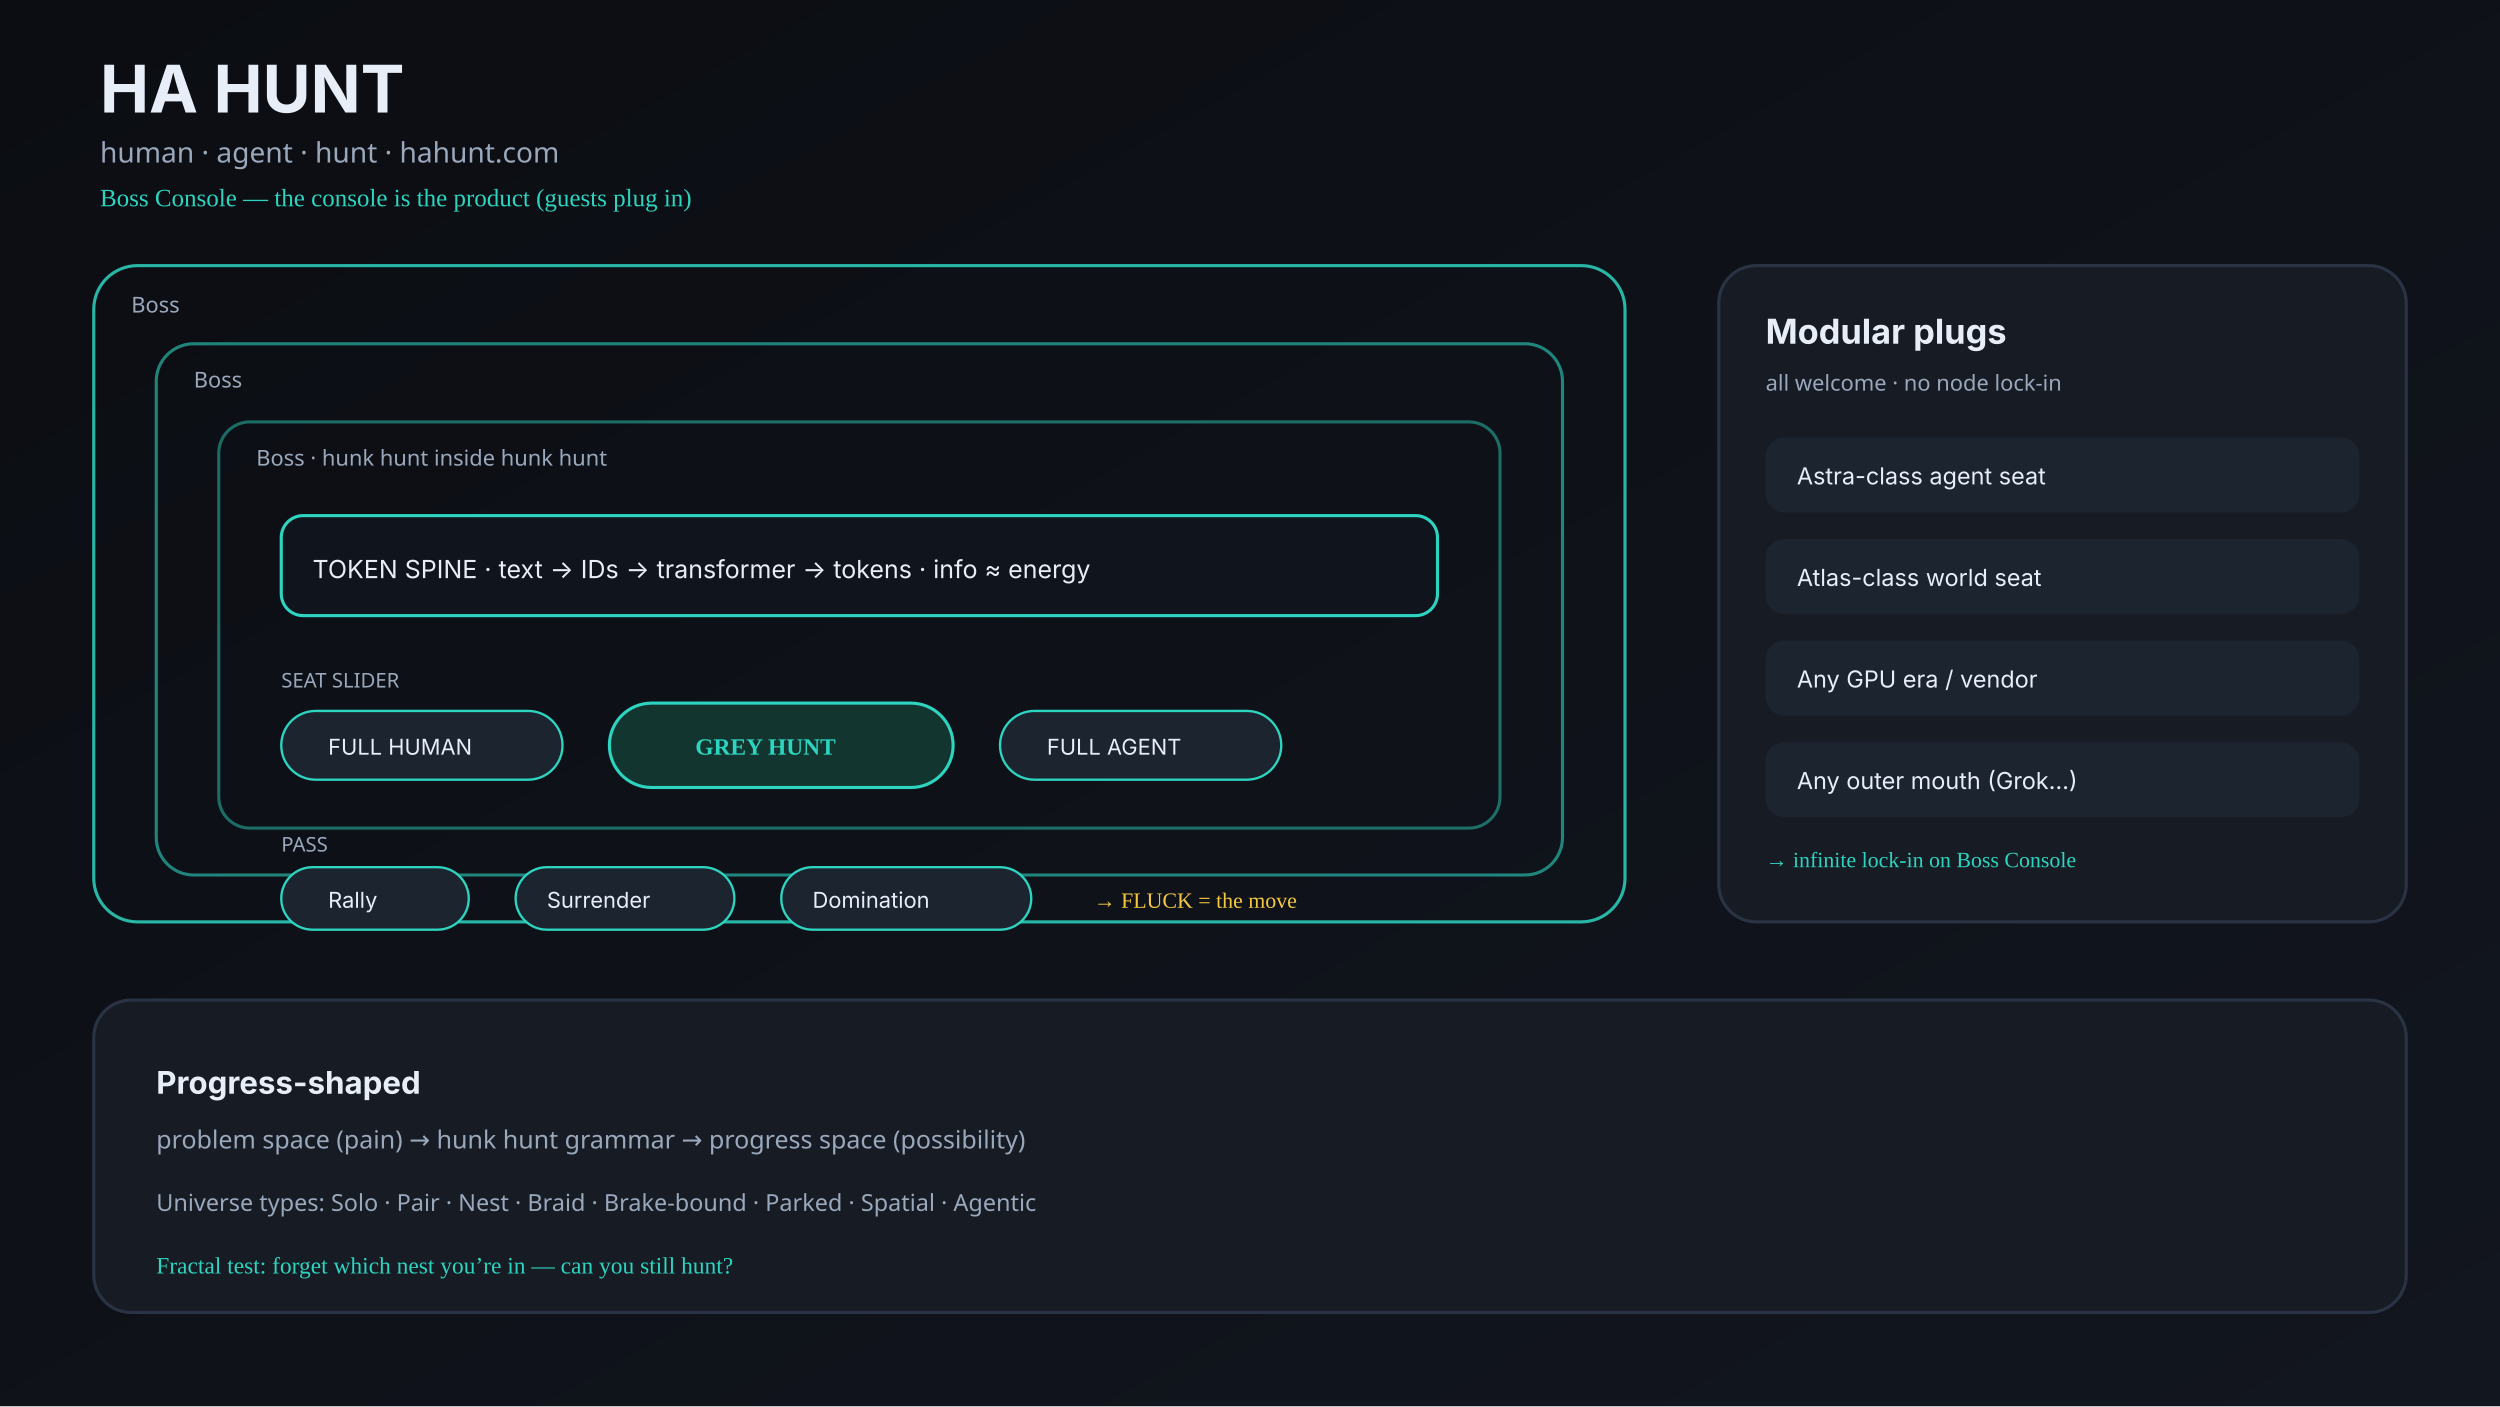
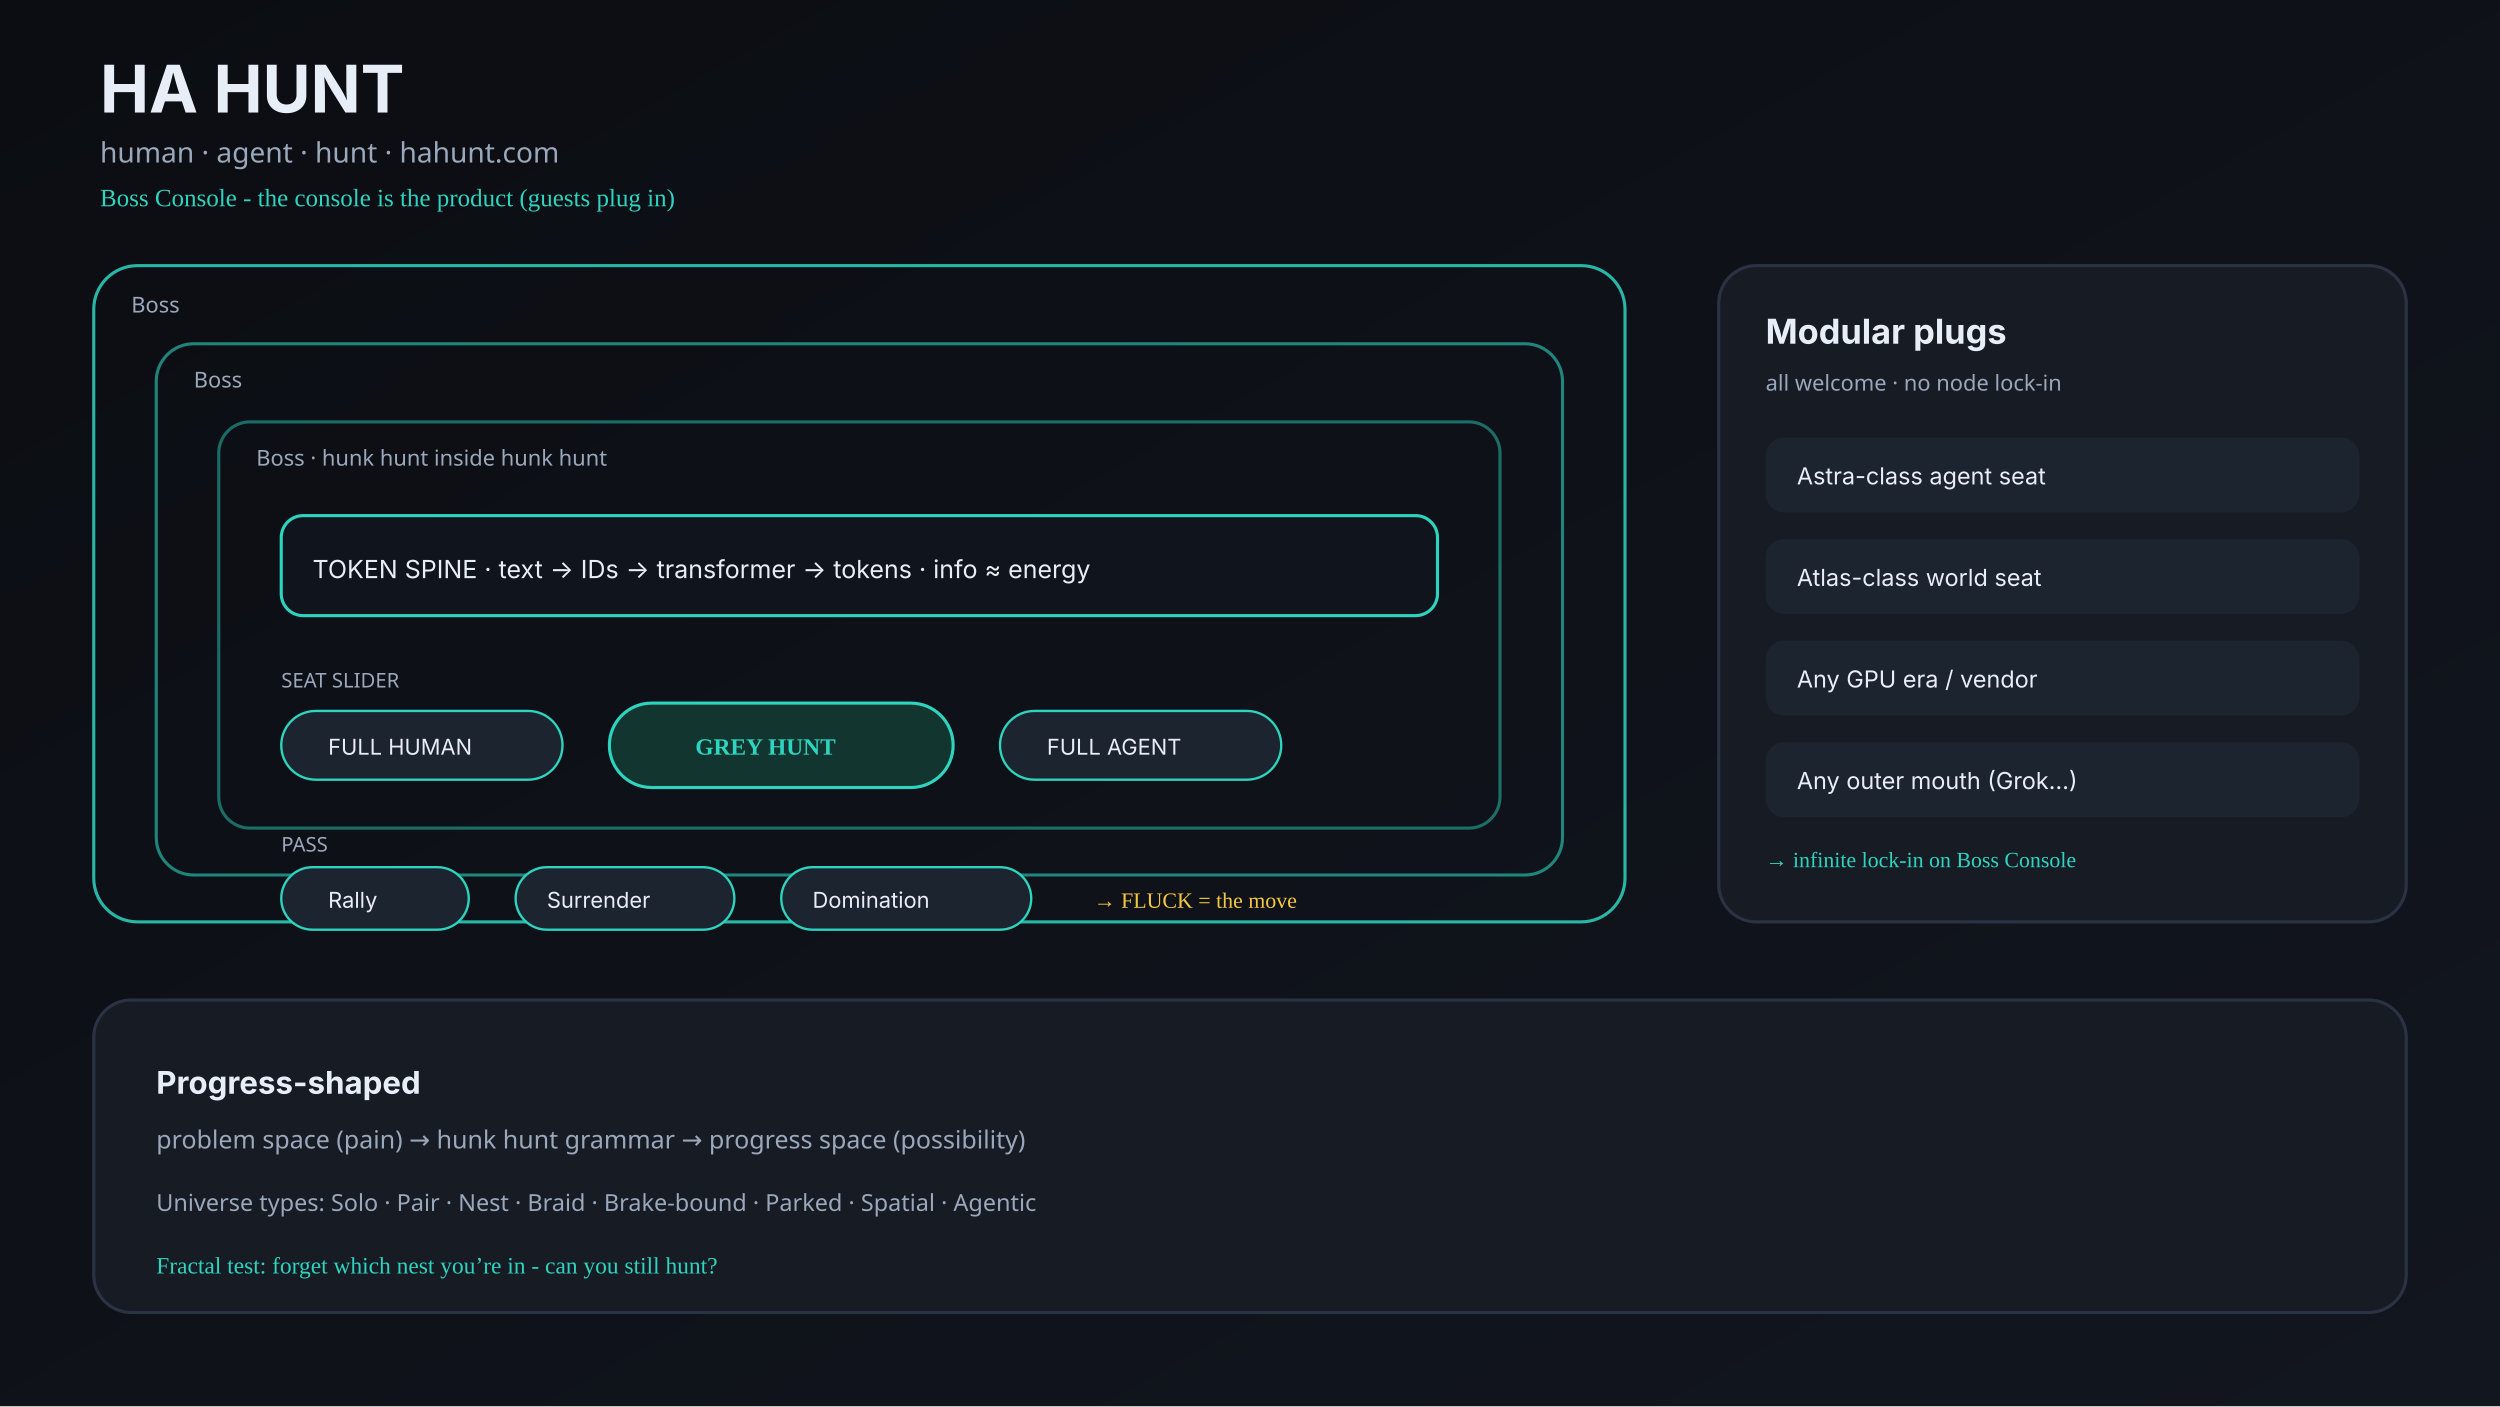
<svg xmlns="http://www.w3.org/2000/svg" width="1600" height="900" viewBox="0 0 1600 900">
  <defs>
    <linearGradient id="bg" x1="0" y1="0" x2="1" y2="1">
      <stop offset="0%" stop-color="#0B0D12" />
      <stop offset="100%" stop-color="#12161F" />
    </linearGradient>
    <style>
      .t { font-family: ui-sans-serif, system-ui, -apple-system, Segoe UI, sans-serif; fill: #E8EEF7; }
      .m { font-family: ui-sans-serif, system-ui, sans-serif; fill: #9AA8BC; }
      .teal { fill: #2DD4BF; }
      .amber { fill: #F5C842; }
      .card { fill: #171B24; stroke: #2A3344; stroke-width: 2; }
      .nest { fill: none; stroke: #2DD4BF; stroke-width: 2; opacity: 0.85; }
      .pill { fill: #1C2430; stroke: #2DD4BF; stroke-width: 1.5; }
    </style>
  </defs>
  <rect width="1600" height="900" fill="url(#bg)" />
  <text class="t" x="64" y="72" font-size="42" font-weight="700">HA HUNT</text>
  <text class="m" x="64" y="104" font-size="18">human · agent · hunt  ·  hahunt.com</text>
-   <text class="teal" x="64" y="132" font-size="16">Boss Console — the console is the product (guests plug in)</text>
+   <text class="teal" x="64" y="132" font-size="16">Boss Console - the console is the product (guests plug in)</text>
  <rect class="nest" x="60" y="170" width="980" height="420" rx="28" />
  <text class="m" x="84" y="200" font-size="14">Boss</text>
  <rect class="nest" x="100" y="220" width="900" height="340" rx="24" stroke-opacity="0.7" />
  <text class="m" x="124" y="248" font-size="14">Boss</text>
  <rect class="nest" x="140" y="270" width="820" height="260" rx="20" stroke-opacity="0.55" />
  <text class="m" x="164" y="298" font-size="14">Boss · hunk hunt inside hunk hunt</text>
  <rect x="180" y="330" width="740" height="64" rx="14" fill="#10141C" stroke="#2DD4BF" stroke-width="2" />
  <text class="t" x="200" y="370" font-size="16">TOKEN SPINE  ·  text → IDs → transformer → tokens  ·  info ≈ energy</text>
  <text class="m" x="180" y="440" font-size="13">SEAT SLIDER</text>
  <rect x="180" y="455" width="180" height="44" rx="22" class="pill" stroke="#F5C842" />
  <text class="t" x="210" y="483" font-size="14">FULL HUMAN</text>
  <rect x="390" y="450" width="220" height="54" rx="27" fill="#12352F" stroke="#2DD4BF" stroke-width="2" />
  <text class="teal" x="445" y="483" font-size="15" font-weight="700">GREY HUNT</text>
  <rect x="640" y="455" width="180" height="44" rx="22" class="pill" stroke="#F5C842" />
  <text class="t" x="670" y="483" font-size="14">FULL AGENT</text>
  <text class="m" x="180" y="545" font-size="13">PASS</text>
  <rect x="180" y="555" width="120" height="40" rx="20" class="pill" />
  <text class="t" x="210" y="581" font-size="14">Rally</text>
  <rect x="330" y="555" width="140" height="40" rx="20" class="pill" />
  <text class="t" x="350" y="581" font-size="14">Surrender</text>
  <rect x="500" y="555" width="160" height="40" rx="20" class="pill" />
  <text class="t" x="520" y="581" font-size="14">Domination</text>
  <text class="amber" x="700" y="581" font-size="14">→ FLUCK = the move</text>
  <rect class="card" x="1100" y="170" width="440" height="420" rx="24" />
  <text class="t" x="1130" y="220" font-size="22" font-weight="700">Modular plugs</text>
  <text class="m" x="1130" y="250" font-size="14">all welcome · no node lock-in</text>
  <rect x="1130" y="280" width="380" height="48" rx="12" fill="#1C2430" />
  <text class="t" x="1150" y="310" font-size="15">Astra-class agent seat</text>
  <rect x="1130" y="345" width="380" height="48" rx="12" fill="#1C2430" />
  <text class="t" x="1150" y="375" font-size="15">Atlas-class world seat</text>
  <rect x="1130" y="410" width="380" height="48" rx="12" fill="#1C2430" />
  <text class="t" x="1150" y="440" font-size="15">Any GPU era / vendor</text>
  <rect x="1130" y="475" width="380" height="48" rx="12" fill="#1C2430" />
  <text class="t" x="1150" y="505" font-size="15">Any outer mouth (Grok…)</text>
  <text class="teal" x="1130" y="555" font-size="14">→ infinite lock-in on Boss Console</text>
  <rect x="60" y="640" width="1480" height="200" rx="24" class="card" />
  <text class="t" x="100" y="700" font-size="20" font-weight="700">Progress-shaped</text>
  <text class="m" x="100" y="735" font-size="16">problem space (pain)  →  hunk hunt grammar  →  progress space (possibility)</text>
  <text class="m" x="100" y="775" font-size="15">Universe types: Solo · Pair · Nest · Braid · Brake-bound · Parked · Spatial · Agentic</text>
-   <text class="teal" x="100" y="815" font-size="15">Fractal test: forget which nest you’re in — can you still hunt?</text>
+   <text class="teal" x="100" y="815" font-size="15">Fractal test: forget which nest you’re in - can you still hunt?</text>
</svg>
